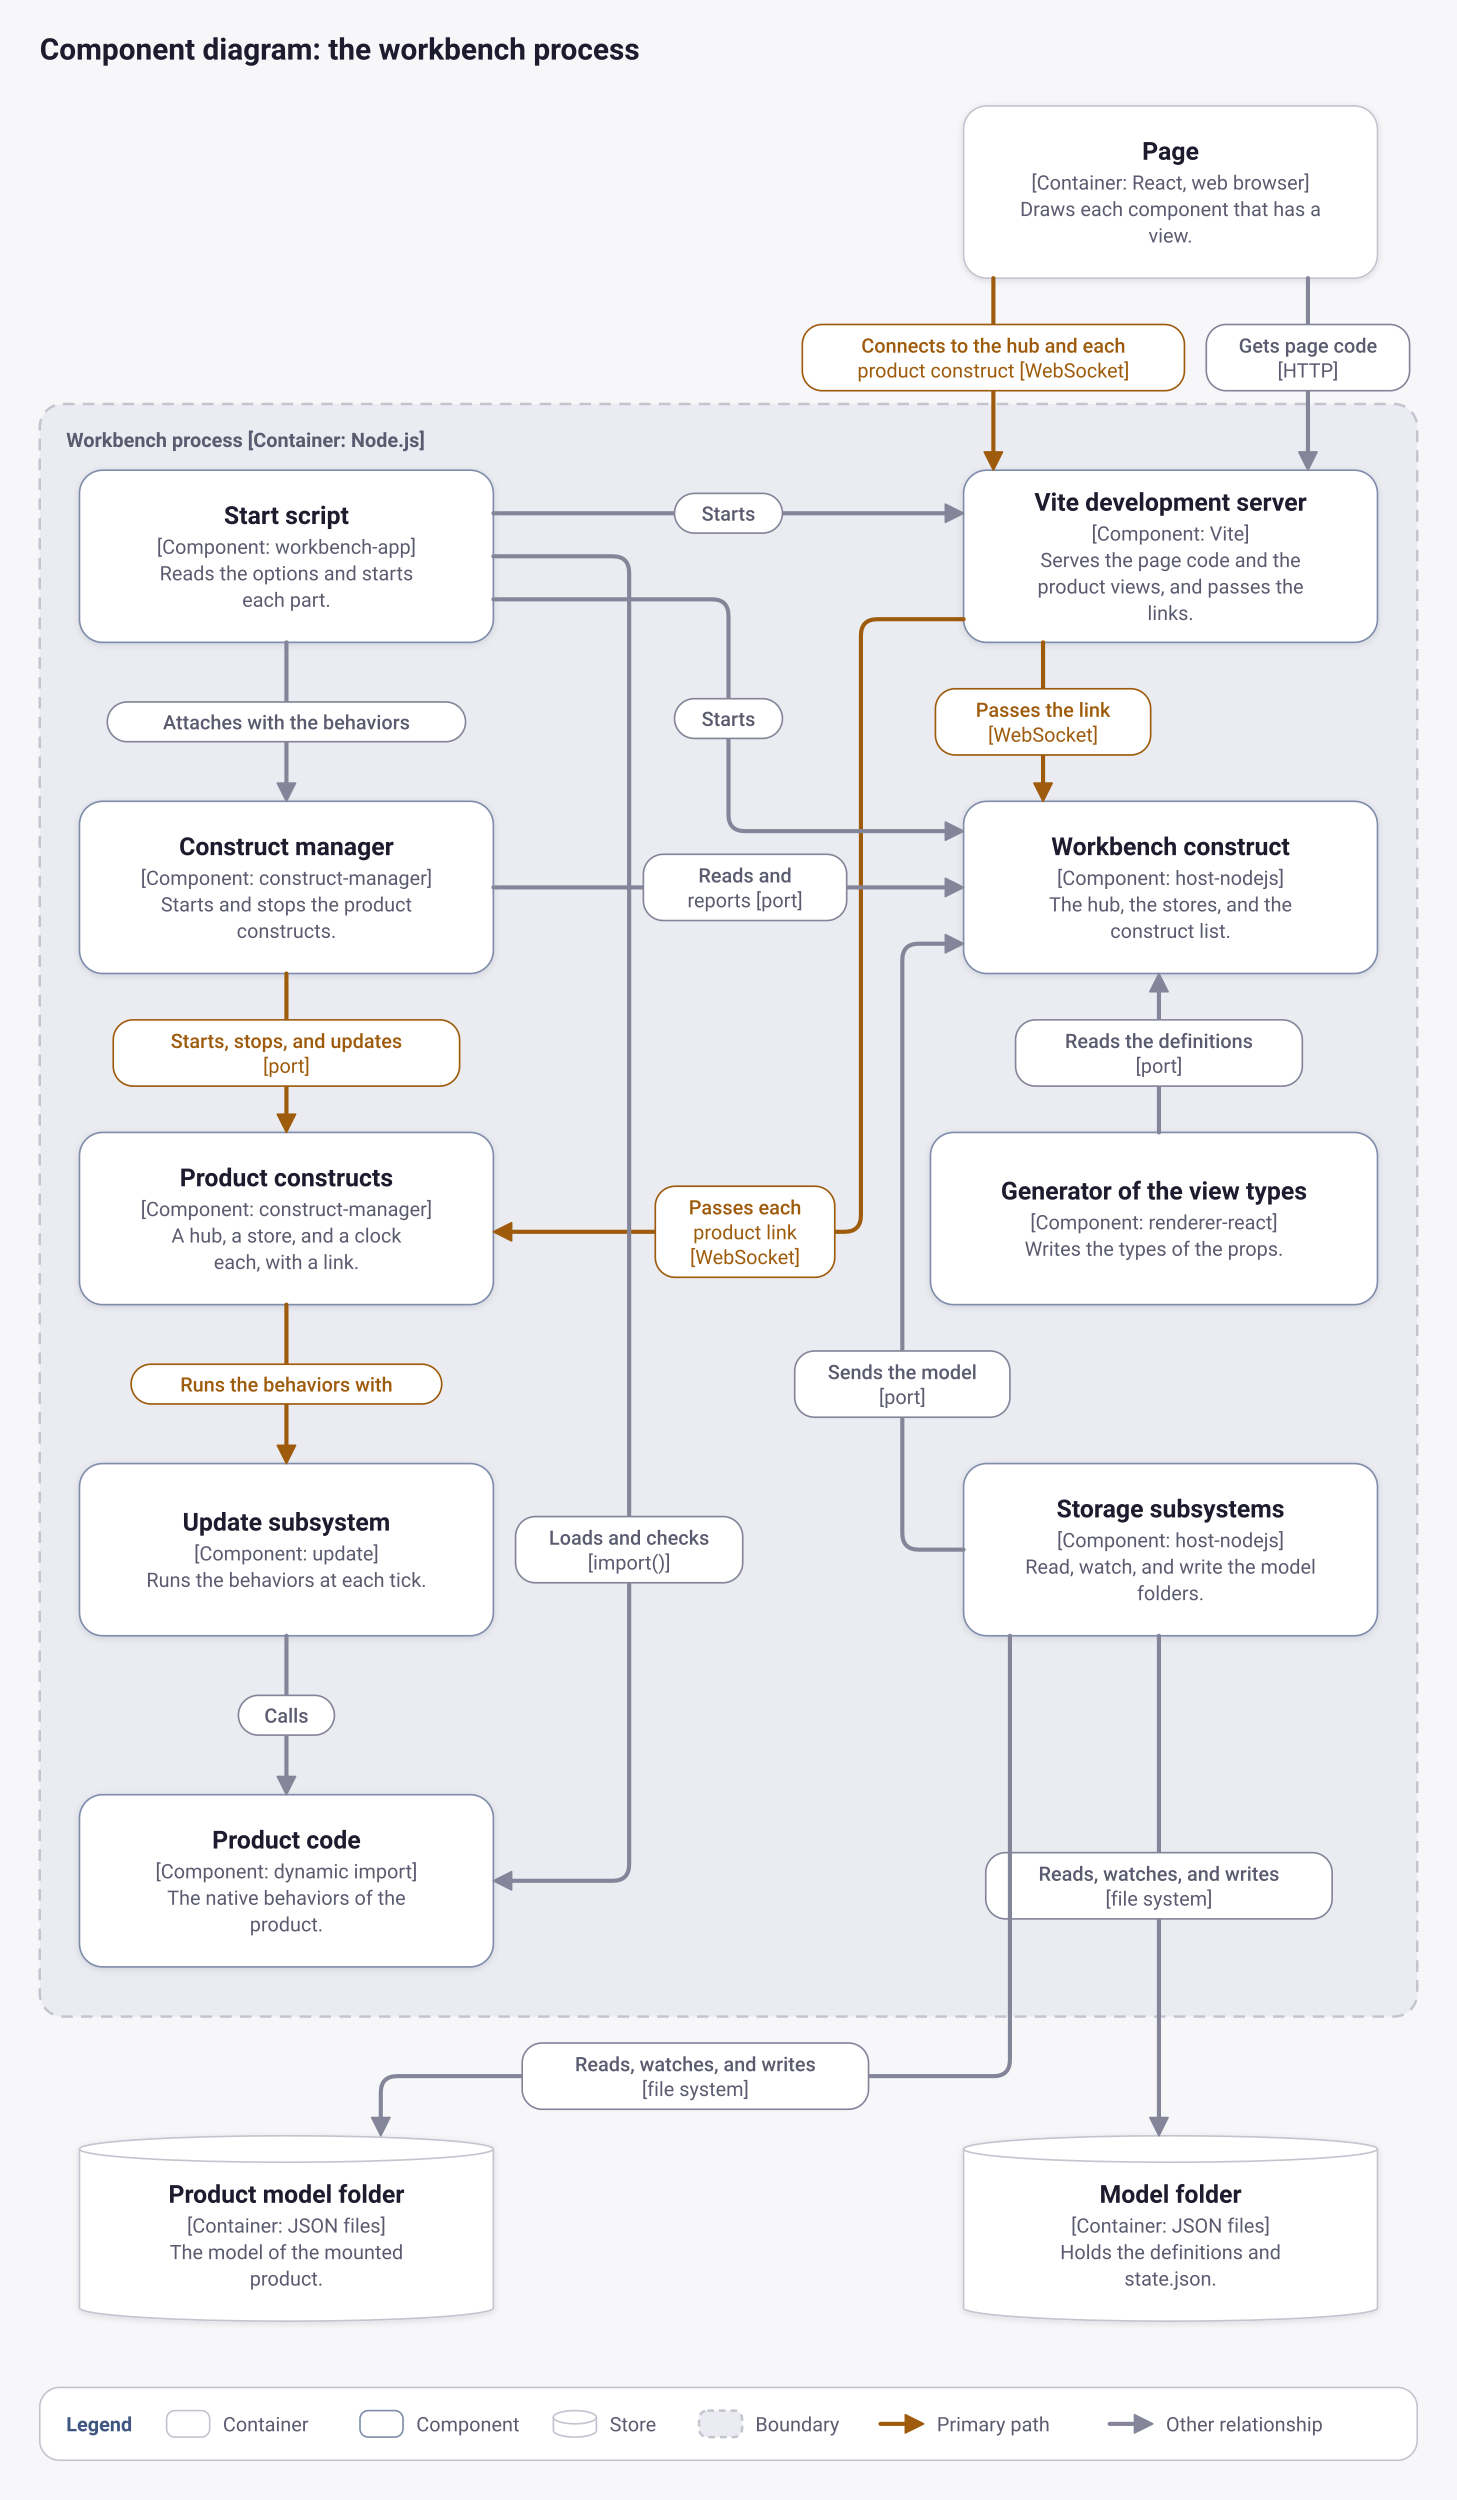
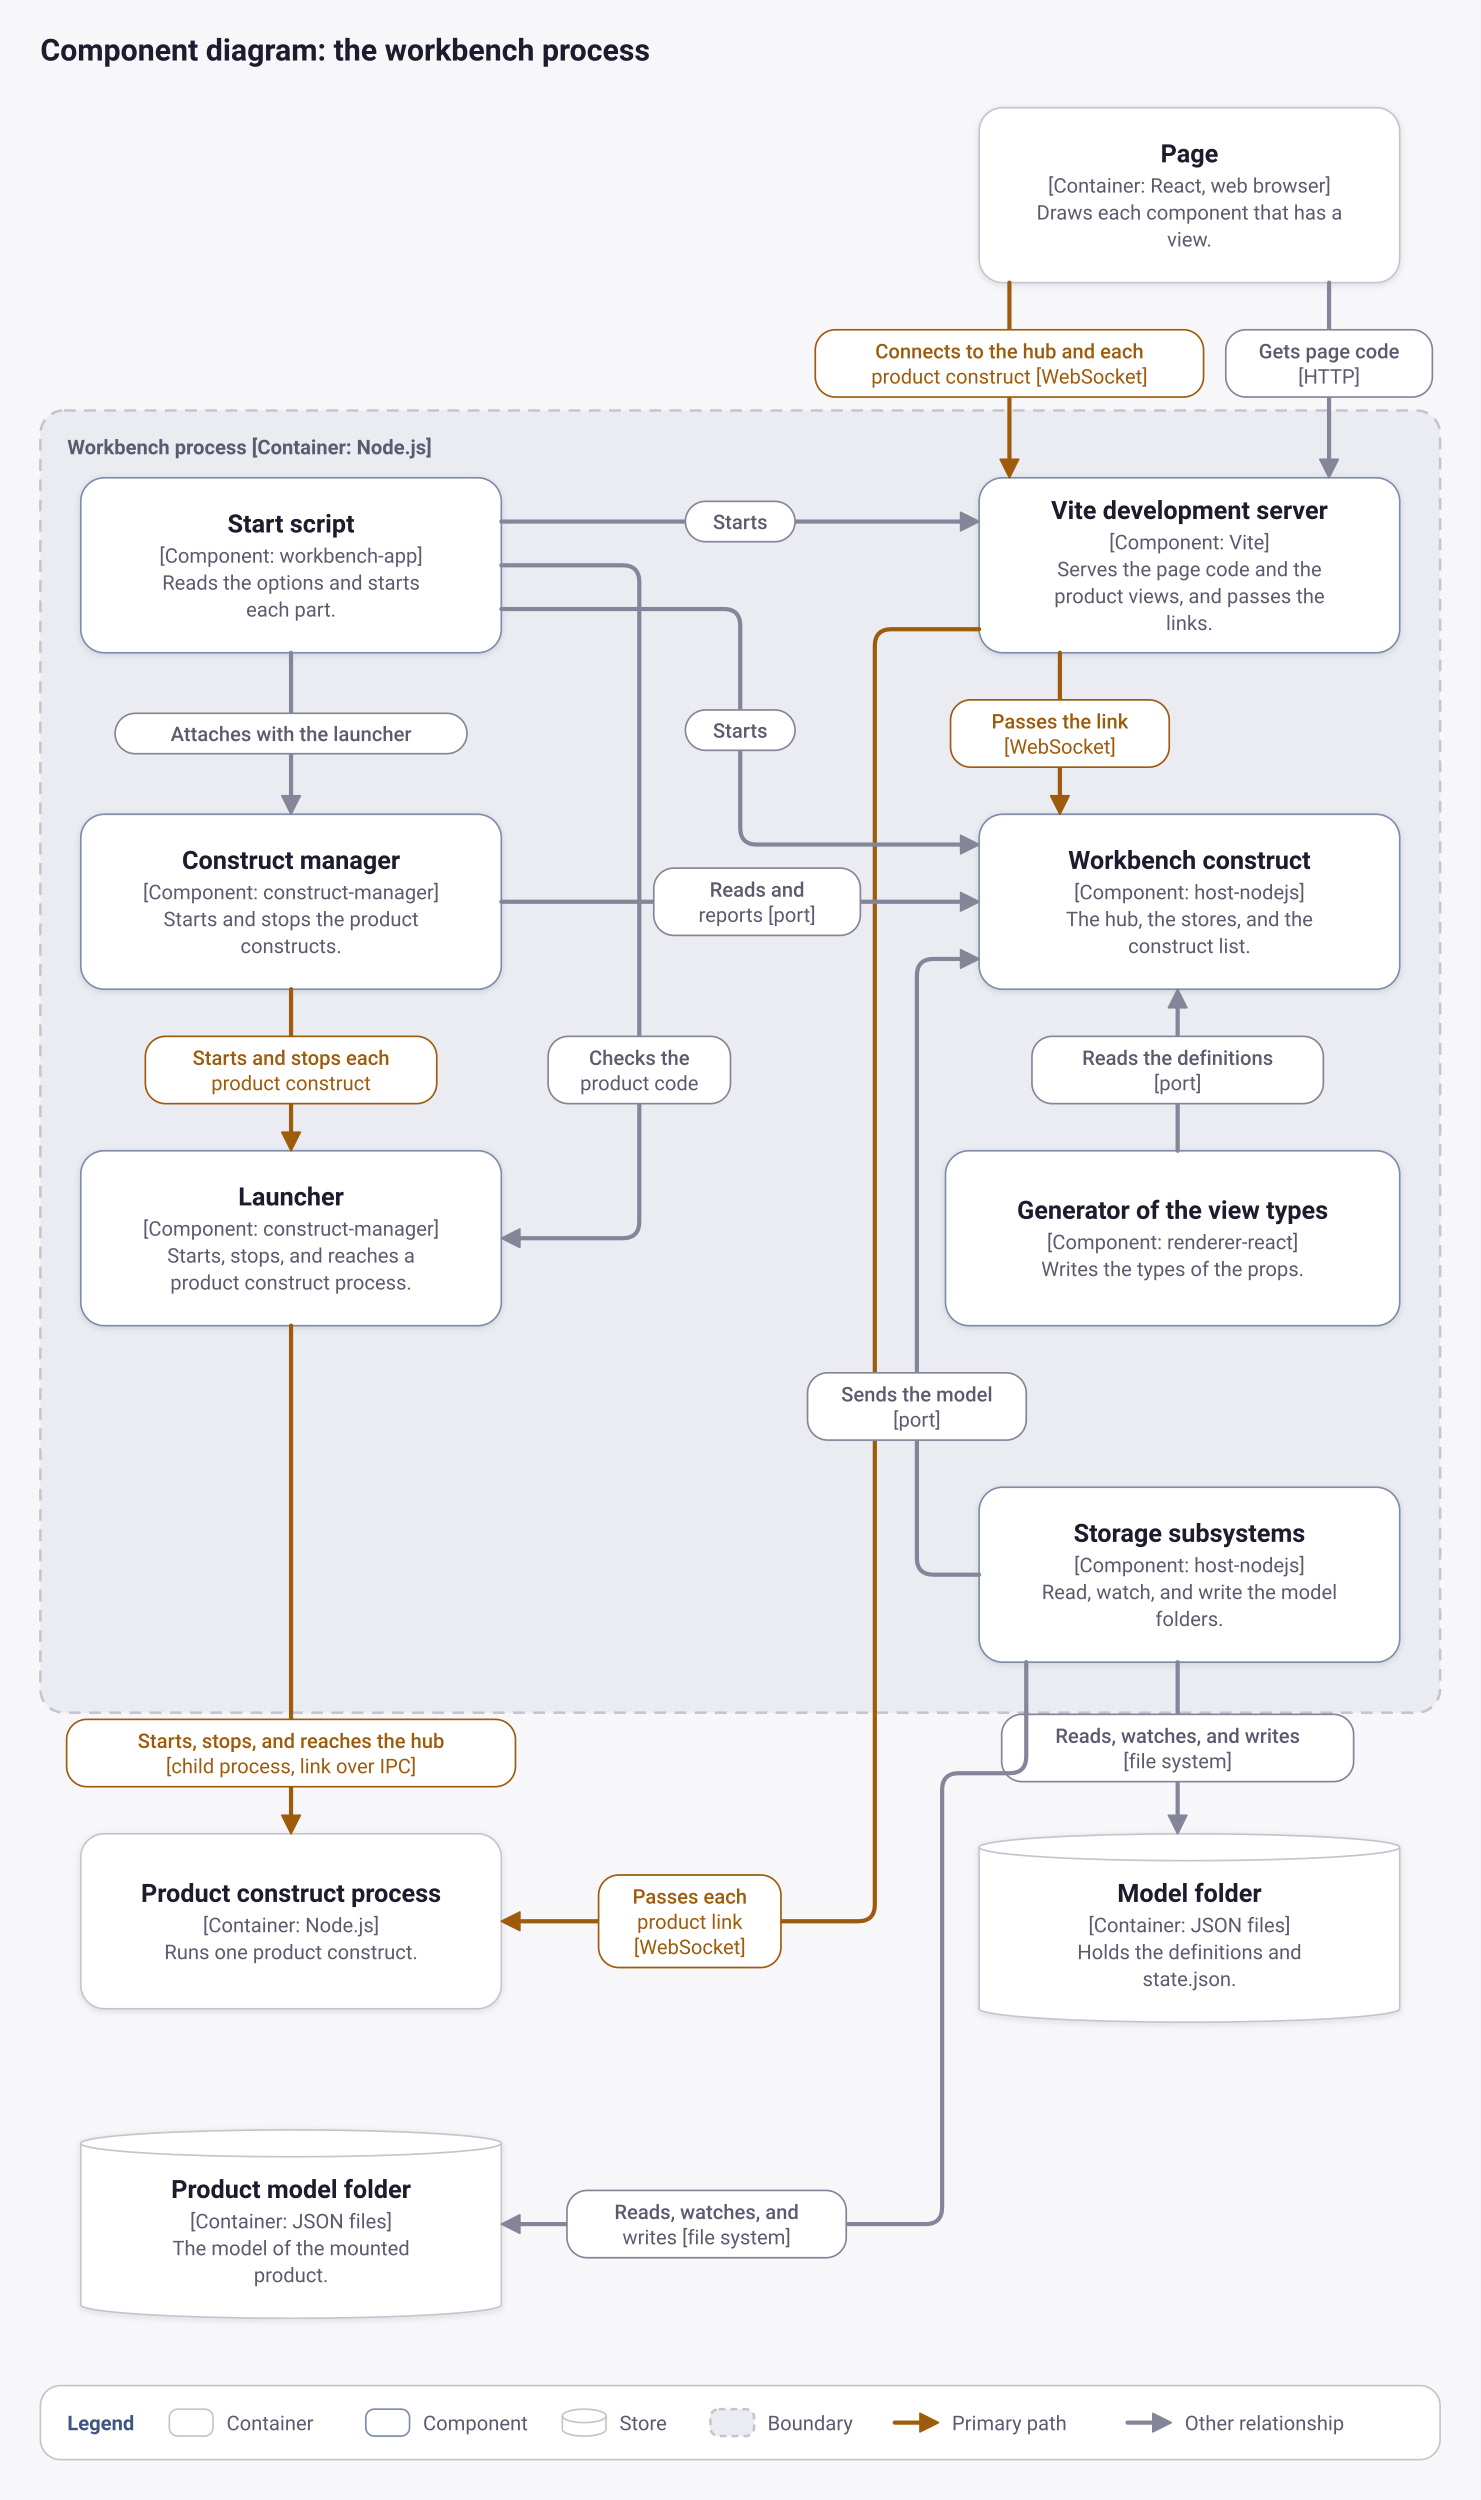
- <svg xmlns="http://www.w3.org/2000/svg" viewBox="0 0 880 1510" width="880" height="1510" role="img" aria-labelledby="title desc">
+ <svg xmlns="http://www.w3.org/2000/svg" viewBox="0 0 880 1486" width="880" height="1486" role="img" aria-labelledby="title desc">
  <defs>
    <filter id="shadow" x="-10%" y="-10%" width="120%" height="130%">
      <feDropShadow dx="0" dy="1" stdDeviation="2" flood-color="#17172a" flood-opacity="0.12" />
    </filter>
  </defs>
-   <rect width="880" height="1510" fill="#f7f7fa" />
+   <rect width="880" height="1486" fill="#f7f7fa" />
  <text x="24" y="36" font-family="system-ui, -apple-system, 'Segoe UI', Roboto, 'Helvetica Neue', Arial, sans-serif" font-weight="600" font-size="18" fill="#1c1c2e" text-anchor="start">Component diagram: the workbench process</text>
-   <rect x="24" y="244" width="832" height="974" rx="14" fill="#eaecf2" stroke="#c4c4cf" stroke-width="1.5" stroke-dasharray="7 5" />
+   <rect x="24" y="244" width="832" height="774" rx="14" fill="#eaecf2" stroke="#c4c4cf" stroke-width="1.5" stroke-dasharray="7 5" />
  <text x="40" y="270" font-family="system-ui, -apple-system, 'Segoe UI', Roboto, 'Helvetica Neue', Arial, sans-serif" font-weight="600" font-size="12" fill="#5b5b70" text-anchor="start">Workbench process [Container: Node.js]</text>
  <rect x="582" y="64" width="250" height="104" rx="14" fill="#ffffff" stroke="#c4c4cf" filter="url(#shadow)" />
  <text x="707" y="96.5" font-family="system-ui, -apple-system, 'Segoe UI', Roboto, 'Helvetica Neue', Arial, sans-serif" font-weight="600" font-size="15" fill="#1c1c2e" text-anchor="middle">Page</text>
  <text x="707" y="114.5" font-family="system-ui, -apple-system, 'Segoe UI', Roboto, 'Helvetica Neue', Arial, sans-serif" font-weight="400" font-size="12" fill="#5b5b70" text-anchor="middle">[Container: React, web browser]</text>
  <text x="707" y="130.5" font-family="system-ui, -apple-system, 'Segoe UI', Roboto, 'Helvetica Neue', Arial, sans-serif" font-weight="400" font-size="12" fill="#5b5b70" text-anchor="middle">Draws each component that has a</text>
  <text x="707" y="146.5" font-family="system-ui, -apple-system, 'Segoe UI', Roboto, 'Helvetica Neue', Arial, sans-serif" font-weight="400" font-size="12" fill="#5b5b70" text-anchor="middle">view.</text>
  <rect x="582" y="284" width="250" height="104" rx="14" fill="#ffffff" stroke="#7f8caa" filter="url(#shadow)" />
  <text x="707" y="308.5" font-family="system-ui, -apple-system, 'Segoe UI', Roboto, 'Helvetica Neue', Arial, sans-serif" font-weight="600" font-size="15" fill="#1c1c2e" text-anchor="middle">Vite development server</text>
  <text x="707" y="326.5" font-family="system-ui, -apple-system, 'Segoe UI', Roboto, 'Helvetica Neue', Arial, sans-serif" font-weight="400" font-size="12" fill="#5b5b70" text-anchor="middle">[Component: Vite]</text>
  <text x="707" y="342.5" font-family="system-ui, -apple-system, 'Segoe UI', Roboto, 'Helvetica Neue', Arial, sans-serif" font-weight="400" font-size="12" fill="#5b5b70" text-anchor="middle">Serves the page code and the</text>
  <text x="707" y="358.5" font-family="system-ui, -apple-system, 'Segoe UI', Roboto, 'Helvetica Neue', Arial, sans-serif" font-weight="400" font-size="12" fill="#5b5b70" text-anchor="middle">product views, and passes the</text>
  <text x="707" y="374.5" font-family="system-ui, -apple-system, 'Segoe UI', Roboto, 'Helvetica Neue', Arial, sans-serif" font-weight="400" font-size="12" fill="#5b5b70" text-anchor="middle">links.</text>
  <rect x="582" y="484" width="250" height="104" rx="14" fill="#ffffff" stroke="#7f8caa" filter="url(#shadow)" />
  <text x="707" y="516.5" font-family="system-ui, -apple-system, 'Segoe UI', Roboto, 'Helvetica Neue', Arial, sans-serif" font-weight="600" font-size="15" fill="#1c1c2e" text-anchor="middle">Workbench construct</text>
  <text x="707" y="534.5" font-family="system-ui, -apple-system, 'Segoe UI', Roboto, 'Helvetica Neue', Arial, sans-serif" font-weight="400" font-size="12" fill="#5b5b70" text-anchor="middle">[Component: host-nodejs]</text>
  <text x="707" y="550.5" font-family="system-ui, -apple-system, 'Segoe UI', Roboto, 'Helvetica Neue', Arial, sans-serif" font-weight="400" font-size="12" fill="#5b5b70" text-anchor="middle">The hub, the stores, and the</text>
  <text x="707" y="566.5" font-family="system-ui, -apple-system, 'Segoe UI', Roboto, 'Helvetica Neue', Arial, sans-serif" font-weight="400" font-size="12" fill="#5b5b70" text-anchor="middle">construct list.</text>
  <rect x="562" y="684" width="270" height="104" rx="14" fill="#ffffff" stroke="#7f8caa" filter="url(#shadow)" />
  <text x="697" y="724.5" font-family="system-ui, -apple-system, 'Segoe UI', Roboto, 'Helvetica Neue', Arial, sans-serif" font-weight="600" font-size="15" fill="#1c1c2e" text-anchor="middle">Generator of the view types</text>
  <text x="697" y="742.5" font-family="system-ui, -apple-system, 'Segoe UI', Roboto, 'Helvetica Neue', Arial, sans-serif" font-weight="400" font-size="12" fill="#5b5b70" text-anchor="middle">[Component: renderer-react]</text>
  <text x="697" y="758.5" font-family="system-ui, -apple-system, 'Segoe UI', Roboto, 'Helvetica Neue', Arial, sans-serif" font-weight="400" font-size="12" fill="#5b5b70" text-anchor="middle">Writes the types of the props.</text>
  <rect x="582" y="884" width="250" height="104" rx="14" fill="#ffffff" stroke="#7f8caa" filter="url(#shadow)" />
  <text x="707" y="916.5" font-family="system-ui, -apple-system, 'Segoe UI', Roboto, 'Helvetica Neue', Arial, sans-serif" font-weight="600" font-size="15" fill="#1c1c2e" text-anchor="middle">Storage subsystems</text>
  <text x="707" y="934.5" font-family="system-ui, -apple-system, 'Segoe UI', Roboto, 'Helvetica Neue', Arial, sans-serif" font-weight="400" font-size="12" fill="#5b5b70" text-anchor="middle">[Component: host-nodejs]</text>
  <text x="707" y="950.5" font-family="system-ui, -apple-system, 'Segoe UI', Roboto, 'Helvetica Neue', Arial, sans-serif" font-weight="400" font-size="12" fill="#5b5b70" text-anchor="middle">Read, watch, and write the model</text>
  <text x="707" y="966.5" font-family="system-ui, -apple-system, 'Segoe UI', Roboto, 'Helvetica Neue', Arial, sans-serif" font-weight="400" font-size="12" fill="#5b5b70" text-anchor="middle">folders.</text>
  <rect x="48" y="284" width="250" height="104" rx="14" fill="#ffffff" stroke="#7f8caa" filter="url(#shadow)" />
  <text x="173" y="316.5" font-family="system-ui, -apple-system, 'Segoe UI', Roboto, 'Helvetica Neue', Arial, sans-serif" font-weight="600" font-size="15" fill="#1c1c2e" text-anchor="middle">Start script</text>
  <text x="173" y="334.5" font-family="system-ui, -apple-system, 'Segoe UI', Roboto, 'Helvetica Neue', Arial, sans-serif" font-weight="400" font-size="12" fill="#5b5b70" text-anchor="middle">[Component: workbench-app]</text>
  <text x="173" y="350.5" font-family="system-ui, -apple-system, 'Segoe UI', Roboto, 'Helvetica Neue', Arial, sans-serif" font-weight="400" font-size="12" fill="#5b5b70" text-anchor="middle">Reads the options and starts</text>
  <text x="173" y="366.5" font-family="system-ui, -apple-system, 'Segoe UI', Roboto, 'Helvetica Neue', Arial, sans-serif" font-weight="400" font-size="12" fill="#5b5b70" text-anchor="middle">each part.</text>
  <rect x="48" y="484" width="250" height="104" rx="14" fill="#ffffff" stroke="#7f8caa" filter="url(#shadow)" />
  <text x="173" y="516.5" font-family="system-ui, -apple-system, 'Segoe UI', Roboto, 'Helvetica Neue', Arial, sans-serif" font-weight="600" font-size="15" fill="#1c1c2e" text-anchor="middle">Construct manager</text>
  <text x="173" y="534.5" font-family="system-ui, -apple-system, 'Segoe UI', Roboto, 'Helvetica Neue', Arial, sans-serif" font-weight="400" font-size="12" fill="#5b5b70" text-anchor="middle">[Component: construct-manager]</text>
  <text x="173" y="550.5" font-family="system-ui, -apple-system, 'Segoe UI', Roboto, 'Helvetica Neue', Arial, sans-serif" font-weight="400" font-size="12" fill="#5b5b70" text-anchor="middle">Starts and stops the product</text>
  <text x="173" y="566.5" font-family="system-ui, -apple-system, 'Segoe UI', Roboto, 'Helvetica Neue', Arial, sans-serif" font-weight="400" font-size="12" fill="#5b5b70" text-anchor="middle">constructs.</text>
  <rect x="48" y="684" width="250" height="104" rx="14" fill="#ffffff" stroke="#7f8caa" filter="url(#shadow)" />
-   <text x="173" y="716.5" font-family="system-ui, -apple-system, 'Segoe UI', Roboto, 'Helvetica Neue', Arial, sans-serif" font-weight="600" font-size="15" fill="#1c1c2e" text-anchor="middle">Product constructs</text>
+   <text x="173" y="716.5" font-family="system-ui, -apple-system, 'Segoe UI', Roboto, 'Helvetica Neue', Arial, sans-serif" font-weight="600" font-size="15" fill="#1c1c2e" text-anchor="middle">Launcher</text>
  <text x="173" y="734.5" font-family="system-ui, -apple-system, 'Segoe UI', Roboto, 'Helvetica Neue', Arial, sans-serif" font-weight="400" font-size="12" fill="#5b5b70" text-anchor="middle">[Component: construct-manager]</text>
-   <text x="173" y="750.5" font-family="system-ui, -apple-system, 'Segoe UI', Roboto, 'Helvetica Neue', Arial, sans-serif" font-weight="400" font-size="12" fill="#5b5b70" text-anchor="middle">A hub, a store, and a clock</text>
-   <text x="173" y="766.5" font-family="system-ui, -apple-system, 'Segoe UI', Roboto, 'Helvetica Neue', Arial, sans-serif" font-weight="400" font-size="12" fill="#5b5b70" text-anchor="middle">each, with a link.</text>
-   <rect x="48" y="884" width="250" height="104" rx="14" fill="#ffffff" stroke="#7f8caa" filter="url(#shadow)" />
-   <text x="173" y="924.5" font-family="system-ui, -apple-system, 'Segoe UI', Roboto, 'Helvetica Neue', Arial, sans-serif" font-weight="600" font-size="15" fill="#1c1c2e" text-anchor="middle">Update subsystem</text>
-   <text x="173" y="942.5" font-family="system-ui, -apple-system, 'Segoe UI', Roboto, 'Helvetica Neue', Arial, sans-serif" font-weight="400" font-size="12" fill="#5b5b70" text-anchor="middle">[Component: update]</text>
-   <text x="173" y="958.5" font-family="system-ui, -apple-system, 'Segoe UI', Roboto, 'Helvetica Neue', Arial, sans-serif" font-weight="400" font-size="12" fill="#5b5b70" text-anchor="middle">Runs the behaviors at each tick.</text>
-   <rect x="48" y="1084" width="250" height="104" rx="14" fill="#ffffff" stroke="#7f8caa" filter="url(#shadow)" />
-   <text x="173" y="1116.5" font-family="system-ui, -apple-system, 'Segoe UI', Roboto, 'Helvetica Neue', Arial, sans-serif" font-weight="600" font-size="15" fill="#1c1c2e" text-anchor="middle">Product code</text>
-   <text x="173" y="1134.5" font-family="system-ui, -apple-system, 'Segoe UI', Roboto, 'Helvetica Neue', Arial, sans-serif" font-weight="400" font-size="12" fill="#5b5b70" text-anchor="middle">[Component: dynamic import]</text>
-   <text x="173" y="1150.5" font-family="system-ui, -apple-system, 'Segoe UI', Roboto, 'Helvetica Neue', Arial, sans-serif" font-weight="400" font-size="12" fill="#5b5b70" text-anchor="middle">The native behaviors of the</text>
-   <text x="173" y="1166.5" font-family="system-ui, -apple-system, 'Segoe UI', Roboto, 'Helvetica Neue', Arial, sans-serif" font-weight="400" font-size="12" fill="#5b5b70" text-anchor="middle">product.</text>
-   <path d="M582 1298 a125 8 0 0 1 250 0 v96 a125 8 0 0 1 -250 0 z" fill="#ffffff" stroke="#c4c4cf" filter="url(#shadow)" />
-   <path d="M582 1298 a125 8 0 0 0 250 0" fill="none" stroke="#c4c4cf" />
-   <text x="707" y="1330.5" font-family="system-ui, -apple-system, 'Segoe UI', Roboto, 'Helvetica Neue', Arial, sans-serif" font-weight="600" font-size="15" fill="#1c1c2e" text-anchor="middle">Model folder</text>
-   <text x="707" y="1348.5" font-family="system-ui, -apple-system, 'Segoe UI', Roboto, 'Helvetica Neue', Arial, sans-serif" font-weight="400" font-size="12" fill="#5b5b70" text-anchor="middle">[Container: JSON files]</text>
-   <text x="707" y="1364.5" font-family="system-ui, -apple-system, 'Segoe UI', Roboto, 'Helvetica Neue', Arial, sans-serif" font-weight="400" font-size="12" fill="#5b5b70" text-anchor="middle">Holds the definitions and</text>
-   <text x="707" y="1380.5" font-family="system-ui, -apple-system, 'Segoe UI', Roboto, 'Helvetica Neue', Arial, sans-serif" font-weight="400" font-size="12" fill="#5b5b70" text-anchor="middle">state.json.</text>
-   <path d="M48 1298 a125 8 0 0 1 250 0 v96 a125 8 0 0 1 -250 0 z" fill="#ffffff" stroke="#c4c4cf" filter="url(#shadow)" />
-   <path d="M48 1298 a125 8 0 0 0 250 0" fill="none" stroke="#c4c4cf" />
-   <text x="173" y="1330.5" font-family="system-ui, -apple-system, 'Segoe UI', Roboto, 'Helvetica Neue', Arial, sans-serif" font-weight="600" font-size="15" fill="#1c1c2e" text-anchor="middle">Product model folder</text>
-   <text x="173" y="1348.5" font-family="system-ui, -apple-system, 'Segoe UI', Roboto, 'Helvetica Neue', Arial, sans-serif" font-weight="400" font-size="12" fill="#5b5b70" text-anchor="middle">[Container: JSON files]</text>
-   <text x="173" y="1364.5" font-family="system-ui, -apple-system, 'Segoe UI', Roboto, 'Helvetica Neue', Arial, sans-serif" font-weight="400" font-size="12" fill="#5b5b70" text-anchor="middle">The model of the mounted</text>
-   <text x="173" y="1380.5" font-family="system-ui, -apple-system, 'Segoe UI', Roboto, 'Helvetica Neue', Arial, sans-serif" font-weight="400" font-size="12" fill="#5b5b70" text-anchor="middle">product.</text>
+   <text x="173" y="750.5" font-family="system-ui, -apple-system, 'Segoe UI', Roboto, 'Helvetica Neue', Arial, sans-serif" font-weight="400" font-size="12" fill="#5b5b70" text-anchor="middle">Starts, stops, and reaches a</text>
+   <text x="173" y="766.5" font-family="system-ui, -apple-system, 'Segoe UI', Roboto, 'Helvetica Neue', Arial, sans-serif" font-weight="400" font-size="12" fill="#5b5b70" text-anchor="middle">product construct process.</text>
+   <rect x="48" y="1090" width="250" height="104" rx="14" fill="#ffffff" stroke="#c4c4cf" filter="url(#shadow)" />
+   <text x="173" y="1130.5" font-family="system-ui, -apple-system, 'Segoe UI', Roboto, 'Helvetica Neue', Arial, sans-serif" font-weight="600" font-size="15" fill="#1c1c2e" text-anchor="middle">Product construct process</text>
+   <text x="173" y="1148.5" font-family="system-ui, -apple-system, 'Segoe UI', Roboto, 'Helvetica Neue', Arial, sans-serif" font-weight="400" font-size="12" fill="#5b5b70" text-anchor="middle">[Container: Node.js]</text>
+   <text x="173" y="1164.5" font-family="system-ui, -apple-system, 'Segoe UI', Roboto, 'Helvetica Neue', Arial, sans-serif" font-weight="400" font-size="12" fill="#5b5b70" text-anchor="middle">Runs one product construct.</text>
+   <path d="M582 1098 a125 8 0 0 1 250 0 v96 a125 8 0 0 1 -250 0 z" fill="#ffffff" stroke="#c4c4cf" filter="url(#shadow)" />
+   <path d="M582 1098 a125 8 0 0 0 250 0" fill="none" stroke="#c4c4cf" />
+   <text x="707" y="1130.5" font-family="system-ui, -apple-system, 'Segoe UI', Roboto, 'Helvetica Neue', Arial, sans-serif" font-weight="600" font-size="15" fill="#1c1c2e" text-anchor="middle">Model folder</text>
+   <text x="707" y="1148.5" font-family="system-ui, -apple-system, 'Segoe UI', Roboto, 'Helvetica Neue', Arial, sans-serif" font-weight="400" font-size="12" fill="#5b5b70" text-anchor="middle">[Container: JSON files]</text>
+   <text x="707" y="1164.5" font-family="system-ui, -apple-system, 'Segoe UI', Roboto, 'Helvetica Neue', Arial, sans-serif" font-weight="400" font-size="12" fill="#5b5b70" text-anchor="middle">Holds the definitions and</text>
+   <text x="707" y="1180.5" font-family="system-ui, -apple-system, 'Segoe UI', Roboto, 'Helvetica Neue', Arial, sans-serif" font-weight="400" font-size="12" fill="#5b5b70" text-anchor="middle">state.json.</text>
+   <path d="M48 1274 a125 8 0 0 1 250 0 v96 a125 8 0 0 1 -250 0 z" fill="#ffffff" stroke="#c4c4cf" filter="url(#shadow)" />
+   <path d="M48 1274 a125 8 0 0 0 250 0" fill="none" stroke="#c4c4cf" />
+   <text x="173" y="1306.5" font-family="system-ui, -apple-system, 'Segoe UI', Roboto, 'Helvetica Neue', Arial, sans-serif" font-weight="600" font-size="15" fill="#1c1c2e" text-anchor="middle">Product model folder</text>
+   <text x="173" y="1324.5" font-family="system-ui, -apple-system, 'Segoe UI', Roboto, 'Helvetica Neue', Arial, sans-serif" font-weight="400" font-size="12" fill="#5b5b70" text-anchor="middle">[Container: JSON files]</text>
+   <text x="173" y="1340.5" font-family="system-ui, -apple-system, 'Segoe UI', Roboto, 'Helvetica Neue', Arial, sans-serif" font-weight="400" font-size="12" fill="#5b5b70" text-anchor="middle">The model of the mounted</text>
+   <text x="173" y="1356.5" font-family="system-ui, -apple-system, 'Segoe UI', Roboto, 'Helvetica Neue', Arial, sans-serif" font-weight="400" font-size="12" fill="#5b5b70" text-anchor="middle">product.</text>
  <path d="M790 168 L790 274" fill="none" stroke="#85859a" stroke-width="2.5" stroke-linecap="round" stroke-linejoin="round" />
  <polygon points="790,284 784.5,273 795.5,273" fill="#85859a" stroke="#85859a" stroke-width="1" stroke-linejoin="round" />
  <rect x="728.6" y="196" width="122.8" height="40" rx="12" fill="#ffffff" stroke="#85859a" />
  <text x="790" y="213" font-family="system-ui, -apple-system, 'Segoe UI', Roboto, 'Helvetica Neue', Arial, sans-serif" font-weight="500" font-size="12" fill="#5b5b70" text-anchor="middle">Gets page code</text>
  <text x="790" y="228" font-family="system-ui, -apple-system, 'Segoe UI', Roboto, 'Helvetica Neue', Arial, sans-serif" font-weight="400" font-size="12" fill="#5b5b70" text-anchor="middle">[HTTP]</text>
  <path d="M600 168 L600 274" fill="none" stroke="#9e5b0c" stroke-width="2.5" stroke-linecap="round" stroke-linejoin="round" />
  <polygon points="600,284 594.5,273 605.5,273" fill="#9e5b0c" stroke="#9e5b0c" stroke-width="1" stroke-linejoin="round" />
  <rect x="484.6" y="196" width="230.8" height="40" rx="12" fill="#ffffff" stroke="#9e5b0c" />
  <text x="600" y="213" font-family="system-ui, -apple-system, 'Segoe UI', Roboto, 'Helvetica Neue', Arial, sans-serif" font-weight="500" font-size="12" fill="#9e5b0c" text-anchor="middle">Connects to the hub and each</text>
  <text x="600" y="228" font-family="system-ui, -apple-system, 'Segoe UI', Roboto, 'Helvetica Neue', Arial, sans-serif" font-weight="400" font-size="12" fill="#9e5b0c" text-anchor="middle">product construct [WebSocket]</text>
  <path d="M630 388 L630 474" fill="none" stroke="#9e5b0c" stroke-width="2.5" stroke-linecap="round" stroke-linejoin="round" />
  <polygon points="630,484 624.5,473 635.5,473" fill="#9e5b0c" stroke="#9e5b0c" stroke-width="1" stroke-linejoin="round" />
  <rect x="565" y="416" width="130" height="40" rx="12" fill="#ffffff" stroke="#9e5b0c" />
  <text x="630" y="433" font-family="system-ui, -apple-system, 'Segoe UI', Roboto, 'Helvetica Neue', Arial, sans-serif" font-weight="500" font-size="12" fill="#9e5b0c" text-anchor="middle">Passes the link</text>
  <text x="630" y="448" font-family="system-ui, -apple-system, 'Segoe UI', Roboto, 'Helvetica Neue', Arial, sans-serif" font-weight="400" font-size="12" fill="#9e5b0c" text-anchor="middle">[WebSocket]</text>
-   <path d="M582 374 L530 374 Q520 374 520 384 L520 734 Q520 744 510 744 L308 744" fill="none" stroke="#9e5b0c" stroke-width="2.5" stroke-linecap="round" stroke-linejoin="round" />
-   <polygon points="298,744 309,738.5 309,749.5" fill="#9e5b0c" stroke="#9e5b0c" stroke-width="1" stroke-linejoin="round" />
-   <rect x="395.8" y="716.5" width="108.4" height="55" rx="12" fill="#ffffff" stroke="#9e5b0c" />
-   <text x="450" y="733.5" font-family="system-ui, -apple-system, 'Segoe UI', Roboto, 'Helvetica Neue', Arial, sans-serif" font-weight="500" font-size="12" fill="#9e5b0c" text-anchor="middle">Passes each</text>
-   <text x="450" y="748.5" font-family="system-ui, -apple-system, 'Segoe UI', Roboto, 'Helvetica Neue', Arial, sans-serif" font-weight="400" font-size="12" fill="#9e5b0c" text-anchor="middle">product link</text>
-   <text x="450" y="763.5" font-family="system-ui, -apple-system, 'Segoe UI', Roboto, 'Helvetica Neue', Arial, sans-serif" font-weight="400" font-size="12" fill="#9e5b0c" text-anchor="middle">[WebSocket]</text>
+   <path d="M582 374 L530 374 Q520 374 520 384 L520 1132 Q520 1142 510 1142 L308 1142" fill="none" stroke="#9e5b0c" stroke-width="2.5" stroke-linecap="round" stroke-linejoin="round" />
+   <polygon points="298,1142 309,1136.5 309,1147.5" fill="#9e5b0c" stroke="#9e5b0c" stroke-width="1" stroke-linejoin="round" />
+   <rect x="355.8" y="1114.5" width="108.4" height="55" rx="12" fill="#ffffff" stroke="#9e5b0c" />
+   <text x="410" y="1131.5" font-family="system-ui, -apple-system, 'Segoe UI', Roboto, 'Helvetica Neue', Arial, sans-serif" font-weight="500" font-size="12" fill="#9e5b0c" text-anchor="middle">Passes each</text>
+   <text x="410" y="1146.5" font-family="system-ui, -apple-system, 'Segoe UI', Roboto, 'Helvetica Neue', Arial, sans-serif" font-weight="400" font-size="12" fill="#9e5b0c" text-anchor="middle">product link</text>
+   <text x="410" y="1161.5" font-family="system-ui, -apple-system, 'Segoe UI', Roboto, 'Helvetica Neue', Arial, sans-serif" font-weight="400" font-size="12" fill="#9e5b0c" text-anchor="middle">[WebSocket]</text>
  <path d="M298 310 L572 310" fill="none" stroke="#85859a" stroke-width="2.5" stroke-linecap="round" stroke-linejoin="round" />
  <polygon points="582,310 571,315.5 571,304.5" fill="#85859a" stroke="#85859a" stroke-width="1" stroke-linejoin="round" />
  <rect x="407.4" y="298" width="65.2" height="24" rx="12" fill="#ffffff" stroke="#85859a" />
  <text x="440" y="314.5" font-family="system-ui, -apple-system, 'Segoe UI', Roboto, 'Helvetica Neue', Arial, sans-serif" font-weight="500" font-size="12" fill="#5b5b70" text-anchor="middle">Starts</text>
  <path d="M298 362 L430 362 Q440 362 440 372 L440 492 Q440 502 450 502 L572 502" fill="none" stroke="#85859a" stroke-width="2.5" stroke-linecap="round" stroke-linejoin="round" />
  <polygon points="582,502 571,507.5 571,496.5" fill="#85859a" stroke="#85859a" stroke-width="1" stroke-linejoin="round" />
  <rect x="407.4" y="422" width="65.2" height="24" rx="12" fill="#ffffff" stroke="#85859a" />
  <text x="440" y="438.5" font-family="system-ui, -apple-system, 'Segoe UI', Roboto, 'Helvetica Neue', Arial, sans-serif" font-weight="500" font-size="12" fill="#5b5b70" text-anchor="middle">Starts</text>
  <path d="M173 388 L173 474" fill="none" stroke="#85859a" stroke-width="2.5" stroke-linecap="round" stroke-linejoin="round" />
  <polygon points="173,484 167.5,473 178.5,473" fill="#85859a" stroke="#85859a" stroke-width="1" stroke-linejoin="round" />
-   <rect x="64.8" y="424" width="216.4" height="24" rx="12" fill="#ffffff" stroke="#85859a" />
-   <text x="173" y="440.5" font-family="system-ui, -apple-system, 'Segoe UI', Roboto, 'Helvetica Neue', Arial, sans-serif" font-weight="500" font-size="12" fill="#5b5b70" text-anchor="middle">Attaches with the behaviors</text>
-   <path d="M298 336 L370 336 Q380 336 380 346 L380 1126 Q380 1136 370 1136 L308 1136" fill="none" stroke="#85859a" stroke-width="2.5" stroke-linecap="round" stroke-linejoin="round" />
-   <polygon points="298,1136 309,1130.5 309,1141.5" fill="#85859a" stroke="#85859a" stroke-width="1" stroke-linejoin="round" />
-   <rect x="311.4" y="916" width="137.2" height="40" rx="12" fill="#ffffff" stroke="#85859a" />
-   <text x="380" y="933" font-family="system-ui, -apple-system, 'Segoe UI', Roboto, 'Helvetica Neue', Arial, sans-serif" font-weight="500" font-size="12" fill="#5b5b70" text-anchor="middle">Loads and checks</text>
-   <text x="380" y="948" font-family="system-ui, -apple-system, 'Segoe UI', Roboto, 'Helvetica Neue', Arial, sans-serif" font-weight="400" font-size="12" fill="#5b5b70" text-anchor="middle">[import()]</text>
+   <rect x="68.4" y="424" width="209.2" height="24" rx="12" fill="#ffffff" stroke="#85859a" />
+   <text x="173" y="440.5" font-family="system-ui, -apple-system, 'Segoe UI', Roboto, 'Helvetica Neue', Arial, sans-serif" font-weight="500" font-size="12" fill="#5b5b70" text-anchor="middle">Attaches with the launcher</text>
+   <path d="M298 336 L370 336 Q380 336 380 346 L380 726 Q380 736 370 736 L308 736" fill="none" stroke="#85859a" stroke-width="2.5" stroke-linecap="round" stroke-linejoin="round" />
+   <polygon points="298,736 309,730.5 309,741.5" fill="#85859a" stroke="#85859a" stroke-width="1" stroke-linejoin="round" />
+   <rect x="325.8" y="616" width="108.4" height="40" rx="12" fill="#ffffff" stroke="#85859a" />
+   <text x="380" y="633" font-family="system-ui, -apple-system, 'Segoe UI', Roboto, 'Helvetica Neue', Arial, sans-serif" font-weight="500" font-size="12" fill="#5b5b70" text-anchor="middle">Checks the</text>
+   <text x="380" y="648" font-family="system-ui, -apple-system, 'Segoe UI', Roboto, 'Helvetica Neue', Arial, sans-serif" font-weight="400" font-size="12" fill="#5b5b70" text-anchor="middle">product code</text>
  <path d="M298 536 L572 536" fill="none" stroke="#85859a" stroke-width="2.5" stroke-linecap="round" stroke-linejoin="round" />
  <polygon points="582,536 571,541.5 571,530.5" fill="#85859a" stroke="#85859a" stroke-width="1" stroke-linejoin="round" />
  <rect x="388.6" y="516" width="122.8" height="40" rx="12" fill="#ffffff" stroke="#85859a" />
  <text x="450" y="533" font-family="system-ui, -apple-system, 'Segoe UI', Roboto, 'Helvetica Neue', Arial, sans-serif" font-weight="500" font-size="12" fill="#5b5b70" text-anchor="middle">Reads and</text>
  <text x="450" y="548" font-family="system-ui, -apple-system, 'Segoe UI', Roboto, 'Helvetica Neue', Arial, sans-serif" font-weight="400" font-size="12" fill="#5b5b70" text-anchor="middle">reports [port]</text>
  <path d="M173 588 L173 674" fill="none" stroke="#9e5b0c" stroke-width="2.5" stroke-linecap="round" stroke-linejoin="round" />
  <polygon points="173,684 167.5,673 178.5,673" fill="#9e5b0c" stroke="#9e5b0c" stroke-width="1" stroke-linejoin="round" />
-   <rect x="68.4" y="616" width="209.2" height="40" rx="12" fill="#ffffff" stroke="#9e5b0c" />
-   <text x="173" y="633" font-family="system-ui, -apple-system, 'Segoe UI', Roboto, 'Helvetica Neue', Arial, sans-serif" font-weight="500" font-size="12" fill="#9e5b0c" text-anchor="middle">Starts, stops, and updates</text>
-   <text x="173" y="648" font-family="system-ui, -apple-system, 'Segoe UI', Roboto, 'Helvetica Neue', Arial, sans-serif" font-weight="400" font-size="12" fill="#9e5b0c" text-anchor="middle">[port]</text>
-   <path d="M173 788 L173 874" fill="none" stroke="#9e5b0c" stroke-width="2.5" stroke-linecap="round" stroke-linejoin="round" />
-   <polygon points="173,884 167.5,873 178.5,873" fill="#9e5b0c" stroke="#9e5b0c" stroke-width="1" stroke-linejoin="round" />
-   <rect x="79.2" y="824" width="187.6" height="24" rx="12" fill="#ffffff" stroke="#9e5b0c" />
-   <text x="173" y="840.5" font-family="system-ui, -apple-system, 'Segoe UI', Roboto, 'Helvetica Neue', Arial, sans-serif" font-weight="500" font-size="12" fill="#9e5b0c" text-anchor="middle">Runs the behaviors with</text>
-   <path d="M173 988 L173 1074" fill="none" stroke="#85859a" stroke-width="2.5" stroke-linecap="round" stroke-linejoin="round" />
-   <polygon points="173,1084 167.5,1073 178.5,1073" fill="#85859a" stroke="#85859a" stroke-width="1" stroke-linejoin="round" />
-   <rect x="144" y="1024" width="58" height="24" rx="12" fill="#ffffff" stroke="#85859a" />
-   <text x="173" y="1040.5" font-family="system-ui, -apple-system, 'Segoe UI', Roboto, 'Helvetica Neue', Arial, sans-serif" font-weight="500" font-size="12" fill="#5b5b70" text-anchor="middle">Calls</text>
+   <rect x="86.4" y="616" width="173.2" height="40" rx="12" fill="#ffffff" stroke="#9e5b0c" />
+   <text x="173" y="633" font-family="system-ui, -apple-system, 'Segoe UI', Roboto, 'Helvetica Neue', Arial, sans-serif" font-weight="500" font-size="12" fill="#9e5b0c" text-anchor="middle">Starts and stops each</text>
+   <text x="173" y="648" font-family="system-ui, -apple-system, 'Segoe UI', Roboto, 'Helvetica Neue', Arial, sans-serif" font-weight="400" font-size="12" fill="#9e5b0c" text-anchor="middle">product construct</text>
+   <path d="M173 788 L173 1080" fill="none" stroke="#9e5b0c" stroke-width="2.5" stroke-linecap="round" stroke-linejoin="round" />
+   <polygon points="173,1090 167.5,1079 178.5,1079" fill="#9e5b0c" stroke="#9e5b0c" stroke-width="1" stroke-linejoin="round" />
+   <rect x="39.6" y="1022" width="266.8" height="40" rx="12" fill="#ffffff" stroke="#9e5b0c" />
+   <text x="173" y="1039" font-family="system-ui, -apple-system, 'Segoe UI', Roboto, 'Helvetica Neue', Arial, sans-serif" font-weight="500" font-size="12" fill="#9e5b0c" text-anchor="middle">Starts, stops, and reaches the hub</text>
+   <text x="173" y="1054" font-family="system-ui, -apple-system, 'Segoe UI', Roboto, 'Helvetica Neue', Arial, sans-serif" font-weight="400" font-size="12" fill="#9e5b0c" text-anchor="middle">[child process, link over IPC]</text>
  <path d="M700 684 L700 598" fill="none" stroke="#85859a" stroke-width="2.5" stroke-linecap="round" stroke-linejoin="round" />
  <polygon points="700,588 705.5,599 694.5,599" fill="#85859a" stroke="#85859a" stroke-width="1" stroke-linejoin="round" />
  <rect x="613.4" y="616" width="173.2" height="40" rx="12" fill="#ffffff" stroke="#85859a" />
  <text x="700" y="633" font-family="system-ui, -apple-system, 'Segoe UI', Roboto, 'Helvetica Neue', Arial, sans-serif" font-weight="500" font-size="12" fill="#5b5b70" text-anchor="middle">Reads the definitions</text>
  <text x="700" y="648" font-family="system-ui, -apple-system, 'Segoe UI', Roboto, 'Helvetica Neue', Arial, sans-serif" font-weight="400" font-size="12" fill="#5b5b70" text-anchor="middle">[port]</text>
  <path d="M582 936 L555 936 Q545 936 545 926 L545 580 Q545 570 555 570 L572 570" fill="none" stroke="#85859a" stroke-width="2.5" stroke-linecap="round" stroke-linejoin="round" />
  <polygon points="582,570 571,575.5 571,564.5" fill="#85859a" stroke="#85859a" stroke-width="1" stroke-linejoin="round" />
  <rect x="480" y="816" width="130" height="40" rx="12" fill="#ffffff" stroke="#85859a" />
  <text x="545" y="833" font-family="system-ui, -apple-system, 'Segoe UI', Roboto, 'Helvetica Neue', Arial, sans-serif" font-weight="500" font-size="12" fill="#5b5b70" text-anchor="middle">Sends the model</text>
  <text x="545" y="848" font-family="system-ui, -apple-system, 'Segoe UI', Roboto, 'Helvetica Neue', Arial, sans-serif" font-weight="400" font-size="12" fill="#5b5b70" text-anchor="middle">[port]</text>
-   <path d="M700 988 L700 1280" fill="none" stroke="#85859a" stroke-width="2.5" stroke-linecap="round" stroke-linejoin="round" />
-   <polygon points="700,1290 694.5,1279 705.5,1279" fill="#85859a" stroke="#85859a" stroke-width="1" stroke-linejoin="round" />
-   <rect x="595.4" y="1119" width="209.2" height="40" rx="12" fill="#ffffff" stroke="#85859a" />
-   <text x="700" y="1136" font-family="system-ui, -apple-system, 'Segoe UI', Roboto, 'Helvetica Neue', Arial, sans-serif" font-weight="500" font-size="12" fill="#5b5b70" text-anchor="middle">Reads, watches, and writes</text>
-   <text x="700" y="1151" font-family="system-ui, -apple-system, 'Segoe UI', Roboto, 'Helvetica Neue', Arial, sans-serif" font-weight="400" font-size="12" fill="#5b5b70" text-anchor="middle">[file system]</text>
-   <path d="M610 988 L610 1244 Q610 1254 600 1254 L240 1254 Q230 1254 230 1264 L230 1280" fill="none" stroke="#85859a" stroke-width="2.5" stroke-linecap="round" stroke-linejoin="round" />
-   <polygon points="230,1290 224.5,1279 235.5,1279" fill="#85859a" stroke="#85859a" stroke-width="1" stroke-linejoin="round" />
-   <rect x="315.4" y="1234" width="209.2" height="40" rx="12" fill="#ffffff" stroke="#85859a" />
-   <text x="420" y="1251" font-family="system-ui, -apple-system, 'Segoe UI', Roboto, 'Helvetica Neue', Arial, sans-serif" font-weight="500" font-size="12" fill="#5b5b70" text-anchor="middle">Reads, watches, and writes</text>
-   <text x="420" y="1266" font-family="system-ui, -apple-system, 'Segoe UI', Roboto, 'Helvetica Neue', Arial, sans-serif" font-weight="400" font-size="12" fill="#5b5b70" text-anchor="middle">[file system]</text>
-   <rect x="24" y="1442" width="832" height="44" rx="12" fill="#ffffff" stroke="#c4c4cf" />
-   <text x="40" y="1468.5" font-family="system-ui, -apple-system, 'Segoe UI', Roboto, 'Helvetica Neue', Arial, sans-serif" font-weight="600" font-size="12" fill="#3f5682" text-anchor="start">Legend</text>
-   <rect x="100.64" y="1456" width="26" height="16" rx="5" fill="#ffffff" stroke="#c4c4cf" />
-   <text x="134.64" y="1468.5" font-family="system-ui, -apple-system, 'Segoe UI', Roboto, 'Helvetica Neue', Arial, sans-serif" font-weight="400" font-size="12" fill="#5b5b70" text-anchor="start">Container</text>
-   <rect x="217.44" y="1456" width="26" height="16" rx="5" fill="#ffffff" stroke="#7f8caa" />
-   <text x="251.44" y="1468.5" font-family="system-ui, -apple-system, 'Segoe UI', Roboto, 'Helvetica Neue', Arial, sans-serif" font-weight="400" font-size="12" fill="#5b5b70" text-anchor="start">Component</text>
-   <path d="M334.24 1460 a13 4 0 0 1 26 0 v8 a13 4 0 0 1 -26 0 z" fill="#ffffff" stroke="#c4c4cf" />
-   <path d="M334.24 1460 a13 4 0 0 0 26 0" fill="none" stroke="#c4c4cf" />
-   <text x="368.24" y="1468.5" font-family="system-ui, -apple-system, 'Segoe UI', Roboto, 'Helvetica Neue', Arial, sans-serif" font-weight="400" font-size="12" fill="#5b5b70" text-anchor="start">Store</text>
-   <rect x="422.24" y="1456" width="26" height="16" rx="5" fill="#eaecf2" stroke="#c4c4cf" stroke-width="1.5" stroke-dasharray="4 3" />
-   <text x="456.24" y="1468.5" font-family="system-ui, -apple-system, 'Segoe UI', Roboto, 'Helvetica Neue', Arial, sans-serif" font-weight="400" font-size="12" fill="#5b5b70" text-anchor="start">Boundary</text>
-   <path d="M531.84 1464 L547.84 1464" stroke="#9e5b0c" stroke-width="2.5" stroke-linecap="round" />
-   <polygon points="557.84,1464 546.84,1469.5 546.84,1458.5" fill="#9e5b0c" stroke="#9e5b0c" stroke-width="1" stroke-linejoin="round" />
-   <text x="565.84" y="1468.5" font-family="system-ui, -apple-system, 'Segoe UI', Roboto, 'Helvetica Neue', Arial, sans-serif" font-weight="400" font-size="12" fill="#5b5b70" text-anchor="start">Primary path</text>
-   <path d="M670.24 1464 L686.24 1464" stroke="#85859a" stroke-width="2.5" stroke-linecap="round" />
-   <polygon points="696.24,1464 685.24,1469.5 685.24,1458.5" fill="#85859a" stroke="#85859a" stroke-width="1" stroke-linejoin="round" />
-   <text x="704.24" y="1468.5" font-family="system-ui, -apple-system, 'Segoe UI', Roboto, 'Helvetica Neue', Arial, sans-serif" font-weight="400" font-size="12" fill="#5b5b70" text-anchor="start">Other relationship</text>
+   <path d="M700 988 L700 1080" fill="none" stroke="#85859a" stroke-width="2.5" stroke-linecap="round" stroke-linejoin="round" />
+   <polygon points="700,1090 694.5,1079 705.5,1079" fill="#85859a" stroke="#85859a" stroke-width="1" stroke-linejoin="round" />
+   <rect x="595.4" y="1019" width="209.2" height="40" rx="12" fill="#ffffff" stroke="#85859a" />
+   <text x="700" y="1036" font-family="system-ui, -apple-system, 'Segoe UI', Roboto, 'Helvetica Neue', Arial, sans-serif" font-weight="500" font-size="12" fill="#5b5b70" text-anchor="middle">Reads, watches, and writes</text>
+   <text x="700" y="1051" font-family="system-ui, -apple-system, 'Segoe UI', Roboto, 'Helvetica Neue', Arial, sans-serif" font-weight="400" font-size="12" fill="#5b5b70" text-anchor="middle">[file system]</text>
+   <path d="M610 988 L610 1044 Q610 1054 600 1054 L570 1054 Q560 1054 560 1064 L560 1312 Q560 1322 550 1322 L308 1322" fill="none" stroke="#85859a" stroke-width="2.5" stroke-linecap="round" stroke-linejoin="round" />
+   <polygon points="298,1322 309,1316.5 309,1327.5" fill="#85859a" stroke="#85859a" stroke-width="1" stroke-linejoin="round" />
+   <rect x="337" y="1302" width="166" height="40" rx="12" fill="#ffffff" stroke="#85859a" />
+   <text x="420" y="1319" font-family="system-ui, -apple-system, 'Segoe UI', Roboto, 'Helvetica Neue', Arial, sans-serif" font-weight="500" font-size="12" fill="#5b5b70" text-anchor="middle">Reads, watches, and</text>
+   <text x="420" y="1334" font-family="system-ui, -apple-system, 'Segoe UI', Roboto, 'Helvetica Neue', Arial, sans-serif" font-weight="400" font-size="12" fill="#5b5b70" text-anchor="middle">writes [file system]</text>
+   <rect x="24" y="1418" width="832" height="44" rx="12" fill="#ffffff" stroke="#c4c4cf" />
+   <text x="40" y="1444.5" font-family="system-ui, -apple-system, 'Segoe UI', Roboto, 'Helvetica Neue', Arial, sans-serif" font-weight="600" font-size="12" fill="#3f5682" text-anchor="start">Legend</text>
+   <rect x="100.64" y="1432" width="26" height="16" rx="5" fill="#ffffff" stroke="#c4c4cf" />
+   <text x="134.64" y="1444.5" font-family="system-ui, -apple-system, 'Segoe UI', Roboto, 'Helvetica Neue', Arial, sans-serif" font-weight="400" font-size="12" fill="#5b5b70" text-anchor="start">Container</text>
+   <rect x="217.44" y="1432" width="26" height="16" rx="5" fill="#ffffff" stroke="#7f8caa" />
+   <text x="251.44" y="1444.5" font-family="system-ui, -apple-system, 'Segoe UI', Roboto, 'Helvetica Neue', Arial, sans-serif" font-weight="400" font-size="12" fill="#5b5b70" text-anchor="start">Component</text>
+   <path d="M334.24 1436 a13 4 0 0 1 26 0 v8 a13 4 0 0 1 -26 0 z" fill="#ffffff" stroke="#c4c4cf" />
+   <path d="M334.24 1436 a13 4 0 0 0 26 0" fill="none" stroke="#c4c4cf" />
+   <text x="368.24" y="1444.5" font-family="system-ui, -apple-system, 'Segoe UI', Roboto, 'Helvetica Neue', Arial, sans-serif" font-weight="400" font-size="12" fill="#5b5b70" text-anchor="start">Store</text>
+   <rect x="422.24" y="1432" width="26" height="16" rx="5" fill="#eaecf2" stroke="#c4c4cf" stroke-width="1.5" stroke-dasharray="4 3" />
+   <text x="456.24" y="1444.5" font-family="system-ui, -apple-system, 'Segoe UI', Roboto, 'Helvetica Neue', Arial, sans-serif" font-weight="400" font-size="12" fill="#5b5b70" text-anchor="start">Boundary</text>
+   <path d="M531.84 1440 L547.84 1440" stroke="#9e5b0c" stroke-width="2.5" stroke-linecap="round" />
+   <polygon points="557.84,1440 546.84,1445.5 546.84,1434.5" fill="#9e5b0c" stroke="#9e5b0c" stroke-width="1" stroke-linejoin="round" />
+   <text x="565.84" y="1444.5" font-family="system-ui, -apple-system, 'Segoe UI', Roboto, 'Helvetica Neue', Arial, sans-serif" font-weight="400" font-size="12" fill="#5b5b70" text-anchor="start">Primary path</text>
+   <path d="M670.24 1440 L686.24 1440" stroke="#85859a" stroke-width="2.5" stroke-linecap="round" />
+   <polygon points="696.24,1440 685.24,1445.5 685.24,1434.5" fill="#85859a" stroke="#85859a" stroke-width="1" stroke-linejoin="round" />
+   <text x="704.24" y="1444.5" font-family="system-ui, -apple-system, 'Segoe UI', Roboto, 'Helvetica Neue', Arial, sans-serif" font-weight="400" font-size="12" fill="#5b5b70" text-anchor="start">Other relationship</text>
</svg>
